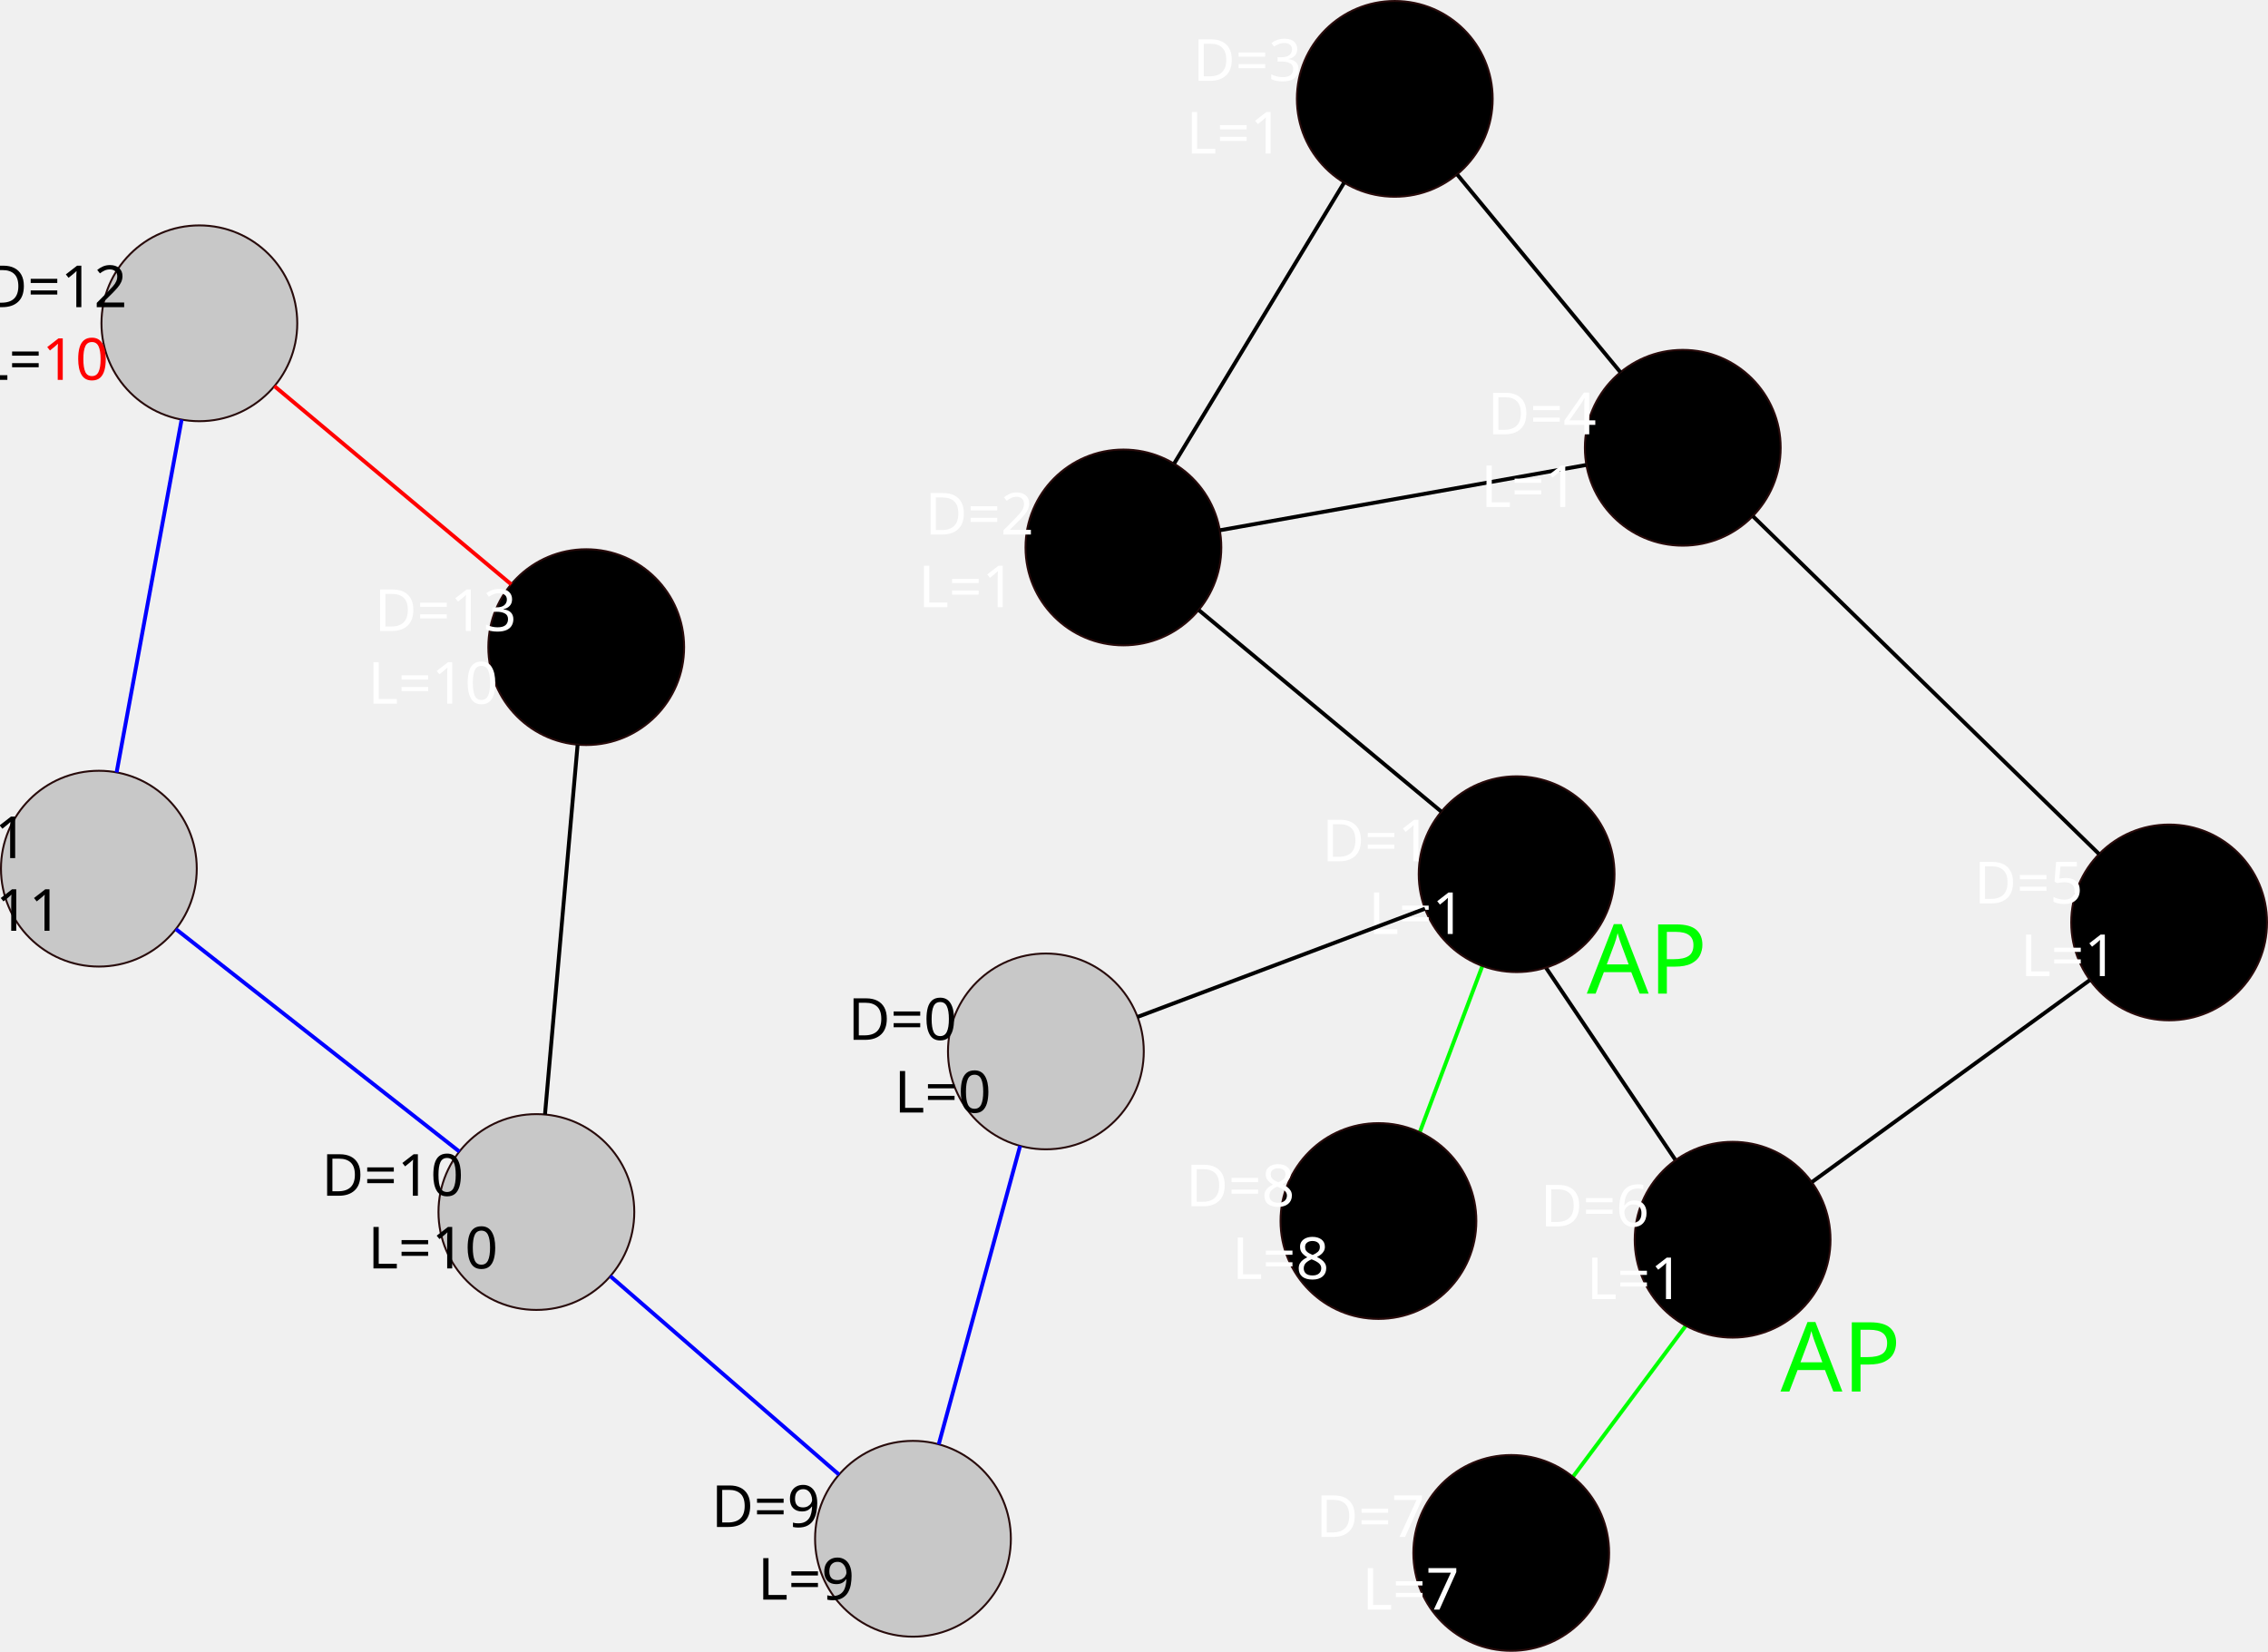
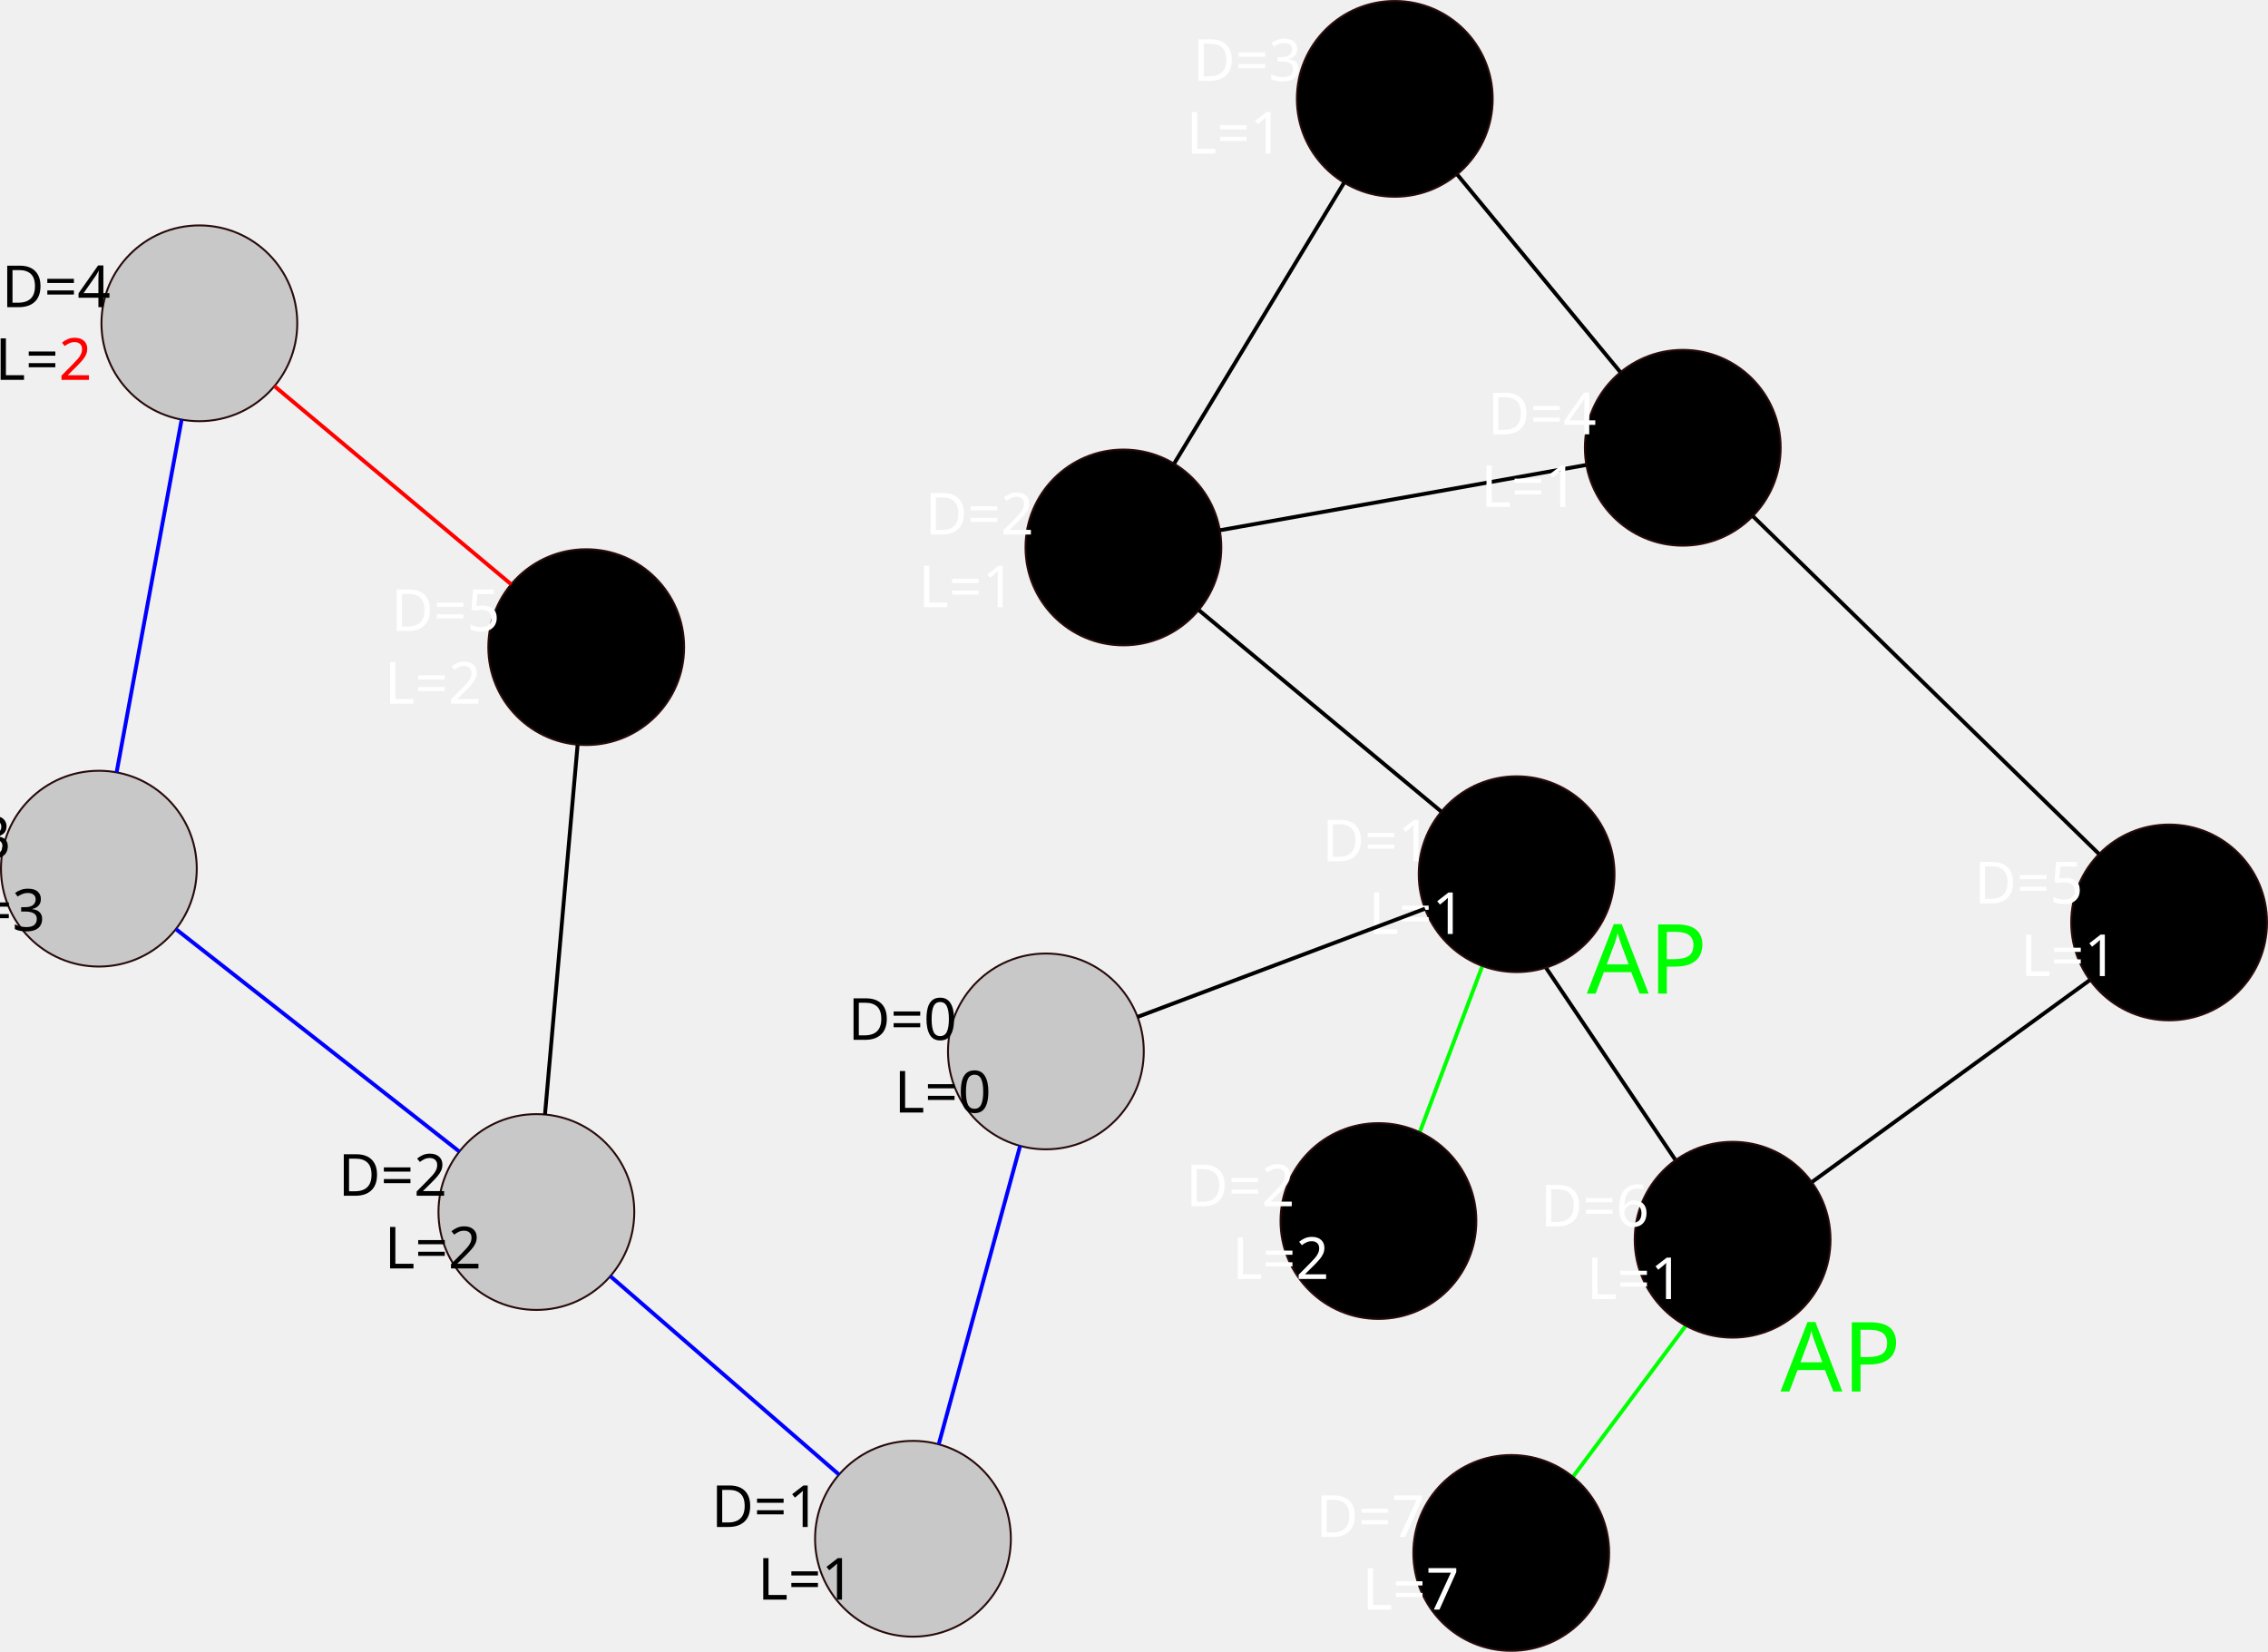
<svg xmlns="http://www.w3.org/2000/svg" width="585.037" height="426.087" id="svg2" version="1.0">
  <defs id="defs4">
    </defs>
  <g id="layer1" transform="translate(-68.7819,-91.14408)">
    <path style="fill:none;fill-opacity:0.75;fill-rule:evenodd;stroke:#00ff00;stroke-width:1px;stroke-linecap:butt;stroke-linejoin:miter;stroke-opacity:1" d="M 356.786,317.159 L 391.071,226.087" id="path2473" transform="translate(68.7819,91.14408)" />
    <path style="fill:none;fill-opacity:0.75;fill-rule:evenodd;stroke:#000000;stroke-width:1px;stroke-linecap:butt;stroke-linejoin:miter;stroke-opacity:1" d="M 451.538,316.971 L 518.208,415.966" id="path2425" />
    <path style="fill:none;fill-opacity:0.75;fill-rule:evenodd;stroke:#00ff00;stroke-width:1px;stroke-linecap:butt;stroke-linejoin:miter;stroke-opacity:1" d="M 457.599,494.758 L 517.198,414.956" id="path2433" />
    <path style="opacity:1;fill:#c8c8c8;fill-opacity:1;stroke:#280b0b;stroke-width:0.5;stroke-miterlimit:4;stroke-dasharray:none;stroke-opacity:1" id="path2383" d="m 145.462,174.54 a 25.254,25.254 0 0 1 -25.254,25.254 25.254,25.254 0 0 1 -25.254,-25.254 25.254,25.254 0 0 1 25.254,-25.254 25.254,25.254 0 0 1 25.254,25.254 z" />
    <path style="opacity:1;fill:#c8c8c8;fill-opacity:1;stroke:#280b0b;stroke-width:0.5;stroke-miterlimit:4;stroke-dasharray:none;stroke-opacity:1" id="path2385" d="m 145.462,174.54 a 25.254,25.254 0 0 1 -25.254,25.254 25.254,25.254 0 0 1 -25.254,-25.254 25.254,25.254 0 0 1 25.254,-25.254 25.254,25.254 0 0 1 25.254,25.254 z" transform="translate(-25.92244,140.6797)" />
    <path style="opacity:1;fill:#000000;fill-opacity:1;stroke:#280b0b;stroke-width:0.5;stroke-miterlimit:4;stroke-dasharray:none;stroke-opacity:1" id="path2389" d="m 145.462,174.54 a 25.254,25.254 0 0 1 -25.254,25.254 25.254,25.254 0 0 1 -25.254,-25.254 25.254,25.254 0 0 1 25.254,-25.254 25.254,25.254 0 0 1 25.254,25.254 z" transform="translate(99.79185,83.53684)" />
    <path style="opacity:1;fill:#c8c8c8;fill-opacity:1;stroke:#280b0b;stroke-width:0.5;stroke-miterlimit:4;stroke-dasharray:none;stroke-opacity:1" id="path2391" d="m 145.462,174.54 a 25.254,25.254 0 0 1 -25.254,25.254 25.254,25.254 0 0 1 -25.254,-25.254 25.254,25.254 0 0 1 25.254,-25.254 25.254,25.254 0 0 1 25.254,25.254 z" transform="translate(86.93471,229.2511)" />
    <path style="opacity:1;fill:#c8c8c8;fill-opacity:1;stroke:#280b0b;stroke-width:0.5;stroke-miterlimit:4;stroke-dasharray:none;stroke-opacity:1" id="path2393" d="m 145.462,174.54 a 25.254,25.254 0 0 1 -25.254,25.254 25.254,25.254 0 0 1 -25.254,-25.254 25.254,25.254 0 0 1 25.254,-25.254 25.254,25.254 0 0 1 25.254,25.254 z" transform="translate(184.0776,313.5368)" />
    <path style="opacity:1;fill:#c8c8c8;fill-opacity:1;stroke:#280b0b;stroke-width:0.5;stroke-miterlimit:4;stroke-dasharray:none;stroke-opacity:1" id="path2395" d="m 145.462,174.54 a 25.254,25.254 0 0 1 -25.254,25.254 25.254,25.254 0 0 1 -25.254,-25.254 25.254,25.254 0 0 1 25.254,-25.254 25.254,25.254 0 0 1 25.254,25.254 z" transform="translate(218.3633,187.8226)" />
    <path style="opacity:1;fill:#000000;fill-opacity:1;stroke:#280b0b;stroke-width:0.5;stroke-miterlimit:4;stroke-dasharray:none;stroke-opacity:1" id="path2397" d="m 145.462,174.54 a 25.254,25.254 0 0 1 -25.254,25.254 25.254,25.254 0 0 1 -25.254,-25.254 25.254,25.254 0 0 1 25.254,-25.254 25.254,25.254 0 0 1 25.254,25.254 z" transform="translate(238.3633,57.82255)" />
    <path style="opacity:1;fill:#000000;fill-opacity:1;stroke:#280b0b;stroke-width:0.5;stroke-miterlimit:4;stroke-dasharray:none;stroke-opacity:1" id="path2399" d="m 145.462,174.54 a 25.254,25.254 0 0 1 -25.254,25.254 25.254,25.254 0 0 1 -25.254,-25.254 25.254,25.254 0 0 1 25.254,-25.254 25.254,25.254 0 0 1 25.254,25.254 z" transform="translate(308.3633,-57.89173)" />
    <path style="opacity:1;fill:#000000;fill-opacity:1;stroke:#280b0b;stroke-width:0.5;stroke-miterlimit:4;stroke-dasharray:none;stroke-opacity:1" id="path2401" d="m 145.462,174.54 a 25.254,25.254 0 0 1 -25.254,25.254 25.254,25.254 0 0 1 -25.254,-25.254 25.254,25.254 0 0 1 25.254,-25.254 25.254,25.254 0 0 1 25.254,25.254 z" transform="translate(382.649,32.10827)" />
    <path style="opacity:1;fill:#000000;fill-opacity:1;stroke:#280b0b;stroke-width:0.5;stroke-miterlimit:4;stroke-dasharray:none;stroke-opacity:1" id="path2403" d="m 145.462,174.54 a 25.254,25.254 0 0 1 -25.254,25.254 25.254,25.254 0 0 1 -25.254,-25.254 25.254,25.254 0 0 1 25.254,-25.254 25.254,25.254 0 0 1 25.254,25.254 z" transform="translate(339.7919,142.1083)" />
    <path style="opacity:1;fill:#000000;fill-opacity:1;stroke:#280b0b;stroke-width:0.5;stroke-miterlimit:4;stroke-dasharray:none;stroke-opacity:1" id="path2405" d="m 145.462,174.54 a 25.254,25.254 0 0 1 -25.254,25.254 25.254,25.254 0 0 1 -25.254,-25.254 25.254,25.254 0 0 1 25.254,-25.254 25.254,25.254 0 0 1 25.254,25.254 z" transform="translate(395.5061,236.394)" />
    <path style="opacity:1;fill:#000000;fill-opacity:1;stroke:#280b0b;stroke-width:0.5;stroke-miterlimit:4;stroke-dasharray:none;stroke-opacity:1" id="path2429" d="m 145.462,174.54 a 25.254,25.254 0 0 1 -25.254,25.254 25.254,25.254 0 0 1 -25.254,-25.254 25.254,25.254 0 0 1 25.254,-25.254 25.254,25.254 0 0 1 25.254,25.254 z" transform="translate(508.1067,154.5533)" />
    <path style="opacity:1;fill:#000000;fill-opacity:1;stroke:#280b0b;stroke-width:0.5;stroke-miterlimit:4;stroke-dasharray:none;stroke-opacity:1" id="path2431" d="m 145.462,174.54 a 25.254,25.254 0 0 1 -25.254,25.254 25.254,25.254 0 0 1 -25.254,-25.254 25.254,25.254 0 0 1 25.254,-25.254 25.254,25.254 0 0 1 25.254,25.254 z" transform="translate(338.4011,317.1879)" />
    <path style="opacity:1;fill:#000000;fill-opacity:1;stroke:#280b0b;stroke-width:0.5;stroke-miterlimit:4;stroke-dasharray:none;stroke-opacity:1" id="path2469" d="m 145.462,174.54 a 25.254,25.254 0 0 1 -25.254,25.254 25.254,25.254 0 0 1 -25.254,-25.254 25.254,25.254 0 0 1 25.254,-25.254 25.254,25.254 0 0 1 25.254,25.254 z" transform="translate(304.1474,231.5749)" />
    <text xml:space="preserve" style="font-style:normal;font-weight:normal;font-size:40px;line-height:125%;font-family:sans-serif;letter-spacing:0px;word-spacing:0px;fill:#000000;fill-opacity:1;stroke:none;stroke-width:1px;stroke-linecap:butt;stroke-linejoin:miter;stroke-opacity:1" x="337.959" y="359.374" id="text4158">
      <tspan id="tspan4160" x="337.959" y="359.374" style="font-size:15px;text-align:center;text-anchor:middle">D=0</tspan>
      <tspan x="337.959" y="378.124" id="tspan4162" style="font-size:15px;text-align:center;text-anchor:middle">L=0</tspan>
    </text>
    <text xml:space="preserve" style="font-style:normal;font-weight:normal;font-size:40px;line-height:125%;font-family:sans-serif;letter-spacing:0px;word-spacing:0px;fill:#ffffff;fill-opacity:1;stroke:none;stroke-width:1px;stroke-linecap:butt;stroke-linejoin:miter;stroke-opacity:1;" x="460.262" y="313.317" id="text4158-7">
      <tspan id="tspan4160-0" x="460.262" y="313.317" style="font-size:15px;text-align:center;text-anchor:middle;fill:#ffffff;fill-opacity:1;">D=1</tspan>
      <tspan x="460.262" y="332.067" id="tspan4162-3" style="font-size:15px;text-align:center;text-anchor:middle;fill:#ffffff;fill-opacity:1;">L=1</tspan>
    </text>
    <path style="fill:none;fill-rule:evenodd;stroke:#000000;stroke-width:1px;stroke-linecap:butt;stroke-linejoin:miter;stroke-opacity:1" d="m 362.205,353.465 74.161,-27.919" id="path4185" />
    <path style="fill:none;fill-rule:evenodd;stroke:#000000;stroke-width:1px;stroke-linecap:butt;stroke-linejoin:miter;stroke-opacity:1" d="M 440.577,300.508 377.994,248.502" id="path4187" />
    <path style="fill:none;fill-rule:evenodd;stroke:#000000;stroke-width:1px;stroke-linecap:butt;stroke-linejoin:miter;stroke-opacity:1" d="m 383.433,227.931 94.562,-16.853" id="path4189" />
    <path style="fill:none;fill-rule:evenodd;stroke:#000000;stroke-width:1px;stroke-linecap:butt;stroke-linejoin:miter;stroke-opacity:1" d="m 371.643,210.755 43.858,-72.5" id="path4191" />
    <path style="fill:none;fill-rule:evenodd;stroke:#000000;stroke-width:1px;stroke-linecap:butt;stroke-linejoin:miter;stroke-opacity:1" d="m 444.647,136.124 42.135,51.048" id="path4193" />
    <path style="fill:none;fill-rule:evenodd;stroke:#000000;stroke-width:1px;stroke-linecap:butt;stroke-linejoin:miter;stroke-opacity:1" d="m 520.93,224.287 89.312,87.167" id="path4195" />
    <path style="fill:none;fill-rule:evenodd;stroke:#000000;stroke-width:1px;stroke-linecap:butt;stroke-linejoin:miter;stroke-opacity:1" d="m 536.142,396.086 71.745,-52.146" id="path4197" />
    <path style="fill:none;fill-rule:evenodd;stroke:#0000ff;stroke-width:1px;stroke-linecap:butt;stroke-linejoin:miter;stroke-opacity:1" d="m 331.927,386.726 -20.996,76.987" id="path4199" />
    <path style="fill:none;fill-rule:evenodd;stroke:#0000ff;stroke-width:1px;stroke-linecap:butt;stroke-linejoin:miter;stroke-opacity:1" d="m 226.217,420.341 58.994,51.186" id="path4201" />
    <path style="fill:none;fill-rule:evenodd;stroke:#0000ff;stroke-width:1px;stroke-linecap:butt;stroke-linejoin:miter;stroke-opacity:1" d="m 114.152,330.81 73.125,57.389" id="path4203" />
    <path style="fill:none;fill-rule:evenodd;stroke:#0000ff;stroke-width:1px;stroke-linecap:butt;stroke-linejoin:miter;stroke-opacity:1" d="M 115.632,199.375 98.862,290.384" id="path4205" />
    <path style="fill:none;fill-rule:evenodd;stroke:#ff0000;stroke-width:1px;stroke-linecap:butt;stroke-linejoin:miter;stroke-opacity:1" d="m 139.572,190.75 61.063,51.117" id="path4207" />
    <path style="fill:none;fill-rule:evenodd;stroke:#000000;stroke-width:1px;stroke-linecap:butt;stroke-linejoin:miter;stroke-opacity:1" d="m 217.78,283.232 -8.418,95.403" id="path4209" />
    <text xml:space="preserve" style="font-style:normal;font-weight:normal;font-size:40px;line-height:125%;font-family:sans-serif;letter-spacing:0px;word-spacing:0px;fill:#ffffff;fill-opacity:1;stroke:none;stroke-width:1px;stroke-linecap:butt;stroke-linejoin:miter;stroke-opacity:1;" x="357.833" y="229.031" id="text4158-1">
      <tspan id="tspan4160-08" x="357.833" y="229.031" style="font-size:15px;text-align:center;text-anchor:middle;fill:#ffffff;fill-opacity:1;">D=2</tspan>
      <tspan x="357.833" y="247.781" id="tspan4162-2" style="font-size:15px;text-align:center;text-anchor:middle;fill:#ffffff;fill-opacity:1;">L=<tspan style="fill:#ffffff;fill-opacity:1;" id="tspan4399">1</tspan>
      </tspan>
    </text>
    <text xml:space="preserve" style="font-style:normal;font-weight:normal;font-size:40px;line-height:125%;font-family:sans-serif;letter-spacing:0px;word-spacing:0px;fill:#ffffff;fill-opacity:1;stroke:none;stroke-width:1px;stroke-linecap:butt;stroke-linejoin:miter;stroke-opacity:1;" x="426.943" y="111.994" id="text4158-1-9">
      <tspan id="tspan4160-08-7" x="426.943" y="111.994" style="font-size:15px;text-align:center;text-anchor:middle;fill:#ffffff;fill-opacity:1;">D=3</tspan>
      <tspan x="426.943" y="130.744" id="tspan4162-2-0" style="font-size:15px;text-align:center;text-anchor:middle;fill:#ffffff;fill-opacity:1;">L=<tspan style="fill:#ffffff;fill-opacity:1;" id="tspan4397">1</tspan>
      </tspan>
    </text>
    <text xml:space="preserve" style="font-style:normal;font-weight:normal;font-size:40px;line-height:125%;font-family:sans-serif;letter-spacing:0px;word-spacing:0px;fill:#ffffff;fill-opacity:1;stroke:none;stroke-width:1px;stroke-linecap:butt;stroke-linejoin:miter;stroke-opacity:1;" x="502.936" y="203.174" id="text4158-1-9-0">
      <tspan id="tspan4160-08-7-1" x="502.936" y="203.174" style="font-size:15px;text-align:center;text-anchor:middle;fill:#ffffff;fill-opacity:1;">D=4</tspan>
      <tspan x="502.936" y="221.924" id="tspan4162-2-0-0" style="font-size:15px;text-align:center;text-anchor:middle;fill:#ffffff;fill-opacity:1;">L=1<tspan style="fill:#ffffff;fill-opacity:1;" id="tspan4395" />
      </tspan>
    </text>
    <text xml:space="preserve" style="font-style:normal;font-weight:normal;font-size:40px;line-height:125%;font-family:sans-serif;letter-spacing:0px;word-spacing:0px;fill:#ffffff;fill-opacity:1;stroke:none;stroke-width:1px;stroke-linecap:butt;stroke-linejoin:miter;stroke-opacity:1;" x="628.471" y="324.181" id="text4158-1-9-0-0">
      <tspan id="tspan4160-08-7-1-0" x="628.471" y="324.181" style="font-size:15px;text-align:center;text-anchor:middle;fill:#ffffff;fill-opacity:1;">D=5</tspan>
      <tspan x="628.471" y="342.931" id="tspan4162-2-0-0-1" style="font-size:15px;text-align:center;text-anchor:middle;fill:#ffffff;fill-opacity:1;">L=1</tspan>
    </text>
    <text xml:space="preserve" style="font-style:normal;font-weight:normal;font-size:40px;line-height:125%;font-family:sans-serif;letter-spacing:0px;word-spacing:0px;fill:#ffffff;fill-opacity:1;stroke:none;stroke-width:1px;stroke-linecap:butt;stroke-linejoin:miter;stroke-opacity:1;" x="516.562" y="407.503" id="text4158-1-9-0-0-9">
      <tspan id="tspan4160-08-7-1-0-5" x="516.562" y="407.503" style="font-size:15px;text-align:center;text-anchor:middle;fill:#ffffff;fill-opacity:1;">D=6</tspan>
      <tspan x="516.562" y="426.253" id="tspan4162-2-0-0-1-6" style="font-size:15px;text-align:center;text-anchor:middle;fill:#ffffff;fill-opacity:1;">L=1</tspan>
    </text>
    <text xml:space="preserve" style="font-style:normal;font-weight:normal;font-size:40px;line-height:125%;font-family:sans-serif;letter-spacing:0px;word-spacing:0px;fill:#ffffff;fill-opacity:1;stroke:none;stroke-width:1px;stroke-linecap:butt;stroke-linejoin:miter;stroke-opacity:1;" x="458.665" y="487.602" id="text4158-1-9-0-0-9-9">
      <tspan id="tspan4160-08-7-1-0-5-9" x="458.665" y="487.602" style="font-size:15px;text-align:center;text-anchor:middle;fill:#ffffff;fill-opacity:1;">D=7</tspan>
      <tspan x="458.665" y="506.352" id="tspan4162-2-0-0-1-6-5" style="font-size:15px;text-align:center;text-anchor:middle;fill:#ffffff;fill-opacity:1;">L=7</tspan>
    </text>
    <text xml:space="preserve" style="font-style:normal;font-weight:normal;font-size:40px;line-height:125%;font-family:sans-serif;letter-spacing:0px;word-spacing:0px;fill:#000000;fill-opacity:1;stroke:none;stroke-width:1px;stroke-linecap:butt;stroke-linejoin:miter;stroke-opacity:1" x="528.068" y="450.088" id="text4371">
      <tspan id="tspan4373" x="528.068" y="450.088" style="font-size:25px;fill:#00ff00;fill-opacity:1">AP</tspan>
    </text>
-     <text xml:space="preserve" style="font-style:normal;font-weight:normal;font-size:40px;line-height:125%;font-family:sans-serif;letter-spacing:0px;word-spacing:0px;fill:#ffffff;fill-opacity:1;stroke:none;stroke-width:1px;stroke-linecap:butt;stroke-linejoin:miter;stroke-opacity:1;" x="425.123" y="402.308" id="text4158-7-0">
-       <tspan id="tspan4160-0-9" x="425.123" y="402.308" style="font-size:15px;text-align:center;text-anchor:middle;fill:#ffffff;fill-opacity:1;">D=8</tspan>
-       <tspan x="425.123" y="421.058" id="tspan4162-3-1" style="font-size:15px;text-align:center;text-anchor:middle;fill:#ffffff;fill-opacity:1;">L=8</tspan>
+     <text xml:space="preserve" style="font-style:normal;font-weight:normal;font-size:40px;line-height:125%;font-family:sans-serif;letter-spacing:0px;word-spacing:0px;fill:#ffffff;fill-opacity:1;stroke:none;stroke-width:1px;stroke-linecap:butt;stroke-linejoin:miter;stroke-opacity:1" x="425.123" y="402.308" id="text4158-7-0">
+       <tspan id="tspan4160-0-9" x="425.123" y="402.308" style="font-size:15px;text-align:center;text-anchor:middle;fill:#ffffff;fill-opacity:1">D=2</tspan>
+       <tspan x="425.123" y="421.058" id="tspan4162-3-1" style="font-size:15px;text-align:center;text-anchor:middle;fill:#ffffff;fill-opacity:1">L=2</tspan>
    </text>
    <text xml:space="preserve" style="font-style:normal;font-weight:normal;font-size:40px;line-height:125%;font-family:sans-serif;letter-spacing:0px;word-spacing:0px;fill:#000000;fill-opacity:1;stroke:none;stroke-width:1px;stroke-linecap:butt;stroke-linejoin:miter;stroke-opacity:1" x="478.1" y="347.446" id="text4371-3">
      <tspan id="tspan4373-6" x="478.1" y="347.446" style="font-size:25px;fill:#00ff00;fill-opacity:1">AP</tspan>
    </text>
    <text xml:space="preserve" style="font-style:normal;font-weight:normal;font-size:40px;line-height:125%;font-family:sans-serif;letter-spacing:0px;word-spacing:0px;fill:#000000;fill-opacity:1;stroke:none;stroke-width:1px;stroke-linecap:butt;stroke-linejoin:miter;stroke-opacity:1" x="302.721" y="485.032" id="text4158-6">
-       <tspan id="tspan4160-3" x="302.721" y="485.032" style="font-size:15px;text-align:center;text-anchor:middle">D=9</tspan>
-       <tspan x="302.721" y="503.782" id="tspan4162-26" style="font-size:15px;text-align:center;text-anchor:middle">L=9</tspan>
+       <tspan id="tspan4160-3" x="302.721" y="485.032" style="font-size:15px;text-align:center;text-anchor:middle">D=1</tspan>
+       <tspan x="302.721" y="503.782" id="tspan4162-26" style="font-size:15px;text-align:center;text-anchor:middle">L=1</tspan>
    </text>
    <text xml:space="preserve" style="font-style:normal;font-weight:normal;font-size:40px;line-height:125%;font-family:sans-serif;letter-spacing:0px;word-spacing:0px;fill:#000000;fill-opacity:1;stroke:none;stroke-width:1px;stroke-linecap:butt;stroke-linejoin:miter;stroke-opacity:1" x="206.463" y="399.594" id="text4158-6-7">
-       <tspan id="tspan4160-3-9" x="206.463" y="399.594" style="font-size:15px;text-align:center;text-anchor:middle">D=10</tspan>
-       <tspan x="206.463" y="418.344" id="tspan4162-26-7" style="font-size:15px;text-align:center;text-anchor:middle">L=10</tspan>
+       <tspan id="tspan4160-3-9" x="206.463" y="399.594" style="font-size:15px;text-align:center;text-anchor:middle">D=2</tspan>
+       <tspan x="206.463" y="418.344" id="tspan4162-26-7" style="font-size:15px;text-align:center;text-anchor:middle">L=2</tspan>
    </text>
    <text xml:space="preserve" style="font-style:normal;font-weight:normal;font-size:40px;line-height:125%;font-family:sans-serif;letter-spacing:0px;word-spacing:0px;fill:#000000;fill-opacity:1;stroke:none;stroke-width:1px;stroke-linecap:butt;stroke-linejoin:miter;stroke-opacity:1" x="94.003" y="312.498" id="text4158-6-7-6">
-       <tspan id="tspan4160-3-9-2" x="94.003" y="312.498" style="font-size:15px;text-align:center;text-anchor:middle">D=11</tspan>
-       <tspan x="94.003" y="331.248" id="tspan4162-26-7-9" style="font-size:15px;text-align:center;text-anchor:middle">L=11</tspan>
+       <tspan id="tspan4160-3-9-2" x="94.003" y="312.498" style="font-size:15px;text-align:center;text-anchor:middle">D=3</tspan>
+       <tspan x="94.003" y="331.248" id="tspan4162-26-7-9" style="font-size:15px;text-align:center;text-anchor:middle">L=3</tspan>
    </text>
    <text xml:space="preserve" style="font-style:normal;font-weight:normal;font-size:40px;line-height:125%;font-family:sans-serif;letter-spacing:0px;word-spacing:0px;fill:#000000;fill-opacity:1;stroke:none;stroke-width:1px;stroke-linecap:butt;stroke-linejoin:miter;stroke-opacity:1" x="119.653" y="170.377" id="text4158-6-7-6-8">
-       <tspan id="tspan4160-3-9-2-8" x="119.653" y="170.377" style="font-size:15px;text-align:center;text-anchor:middle">D=12</tspan>
-       <tspan x="119.653" y="189.127" id="tspan4162-26-7-9-5" style="font-size:15px;text-align:center;text-anchor:middle">L=<tspan style="fill:#ff0000;fill-opacity:1" id="tspan4551">10</tspan>
+       <tspan id="tspan4160-3-9-2-8" x="119.653" y="170.377" style="font-size:15px;text-align:center;text-anchor:middle">D=4</tspan>
+       <tspan x="119.653" y="189.127" id="tspan4162-26-7-9-5" style="font-size:15px;text-align:center;text-anchor:middle">L=<tspan style="fill:#ff0000;fill-opacity:1" id="tspan4551">2</tspan>
      </tspan>
    </text>
-     <text xml:space="preserve" style="font-style:normal;font-weight:normal;font-size:40px;line-height:125%;font-family:sans-serif;letter-spacing:0px;word-spacing:0px;fill:#ffffff;fill-opacity:1;stroke:none;stroke-width:1px;stroke-linecap:butt;stroke-linejoin:miter;stroke-opacity:1;" x="220.121" y="253.915" id="text4158-6-7-6-8-4">
-       <tspan id="tspan4160-3-9-2-8-3" x="220.121" y="253.915" style="font-size:15px;text-align:center;text-anchor:middle;fill:#ffffff;fill-opacity:1;">D=13</tspan>
-       <tspan x="220.121" y="272.665" id="tspan4162-26-7-9-5-0" style="font-size:15px;text-align:center;text-anchor:middle;fill:#ffffff;fill-opacity:1;">L=<tspan style="fill:#ffffff;fill-opacity:1;" id="tspan4549">10</tspan>
+     <text xml:space="preserve" style="font-style:normal;font-weight:normal;font-size:40px;line-height:125%;font-family:sans-serif;letter-spacing:0px;word-spacing:0px;fill:#ffffff;fill-opacity:1;stroke:none;stroke-width:1px;stroke-linecap:butt;stroke-linejoin:miter;stroke-opacity:1" x="220.121" y="253.915" id="text4158-6-7-6-8-4">
+       <tspan id="tspan4160-3-9-2-8-3" x="220.121" y="253.915" style="font-size:15px;text-align:center;text-anchor:middle;fill:#ffffff;fill-opacity:1">D=5</tspan>
+       <tspan x="220.121" y="272.665" id="tspan4162-26-7-9-5-0" style="font-size:15px;text-align:center;text-anchor:middle;fill:#ffffff;fill-opacity:1">L=2<tspan style="fill:#ffffff;fill-opacity:1" id="tspan4549" />
      </tspan>
+     </text>
+     <text xml:space="preserve" style="font-style:normal;font-weight:normal;font-size:40px;line-height:125%;font-family:sans-serif;letter-spacing:0px;word-spacing:0px;fill:#000000;fill-opacity:1;stroke:none;stroke-width:1px;stroke-linecap:butt;stroke-linejoin:miter;stroke-opacity:1" x="130.3" y="184.184" id="text4215">
+       <tspan id="tspan4217" x="130.3" y="184.184" />
    </text>
  </g>
</svg>
